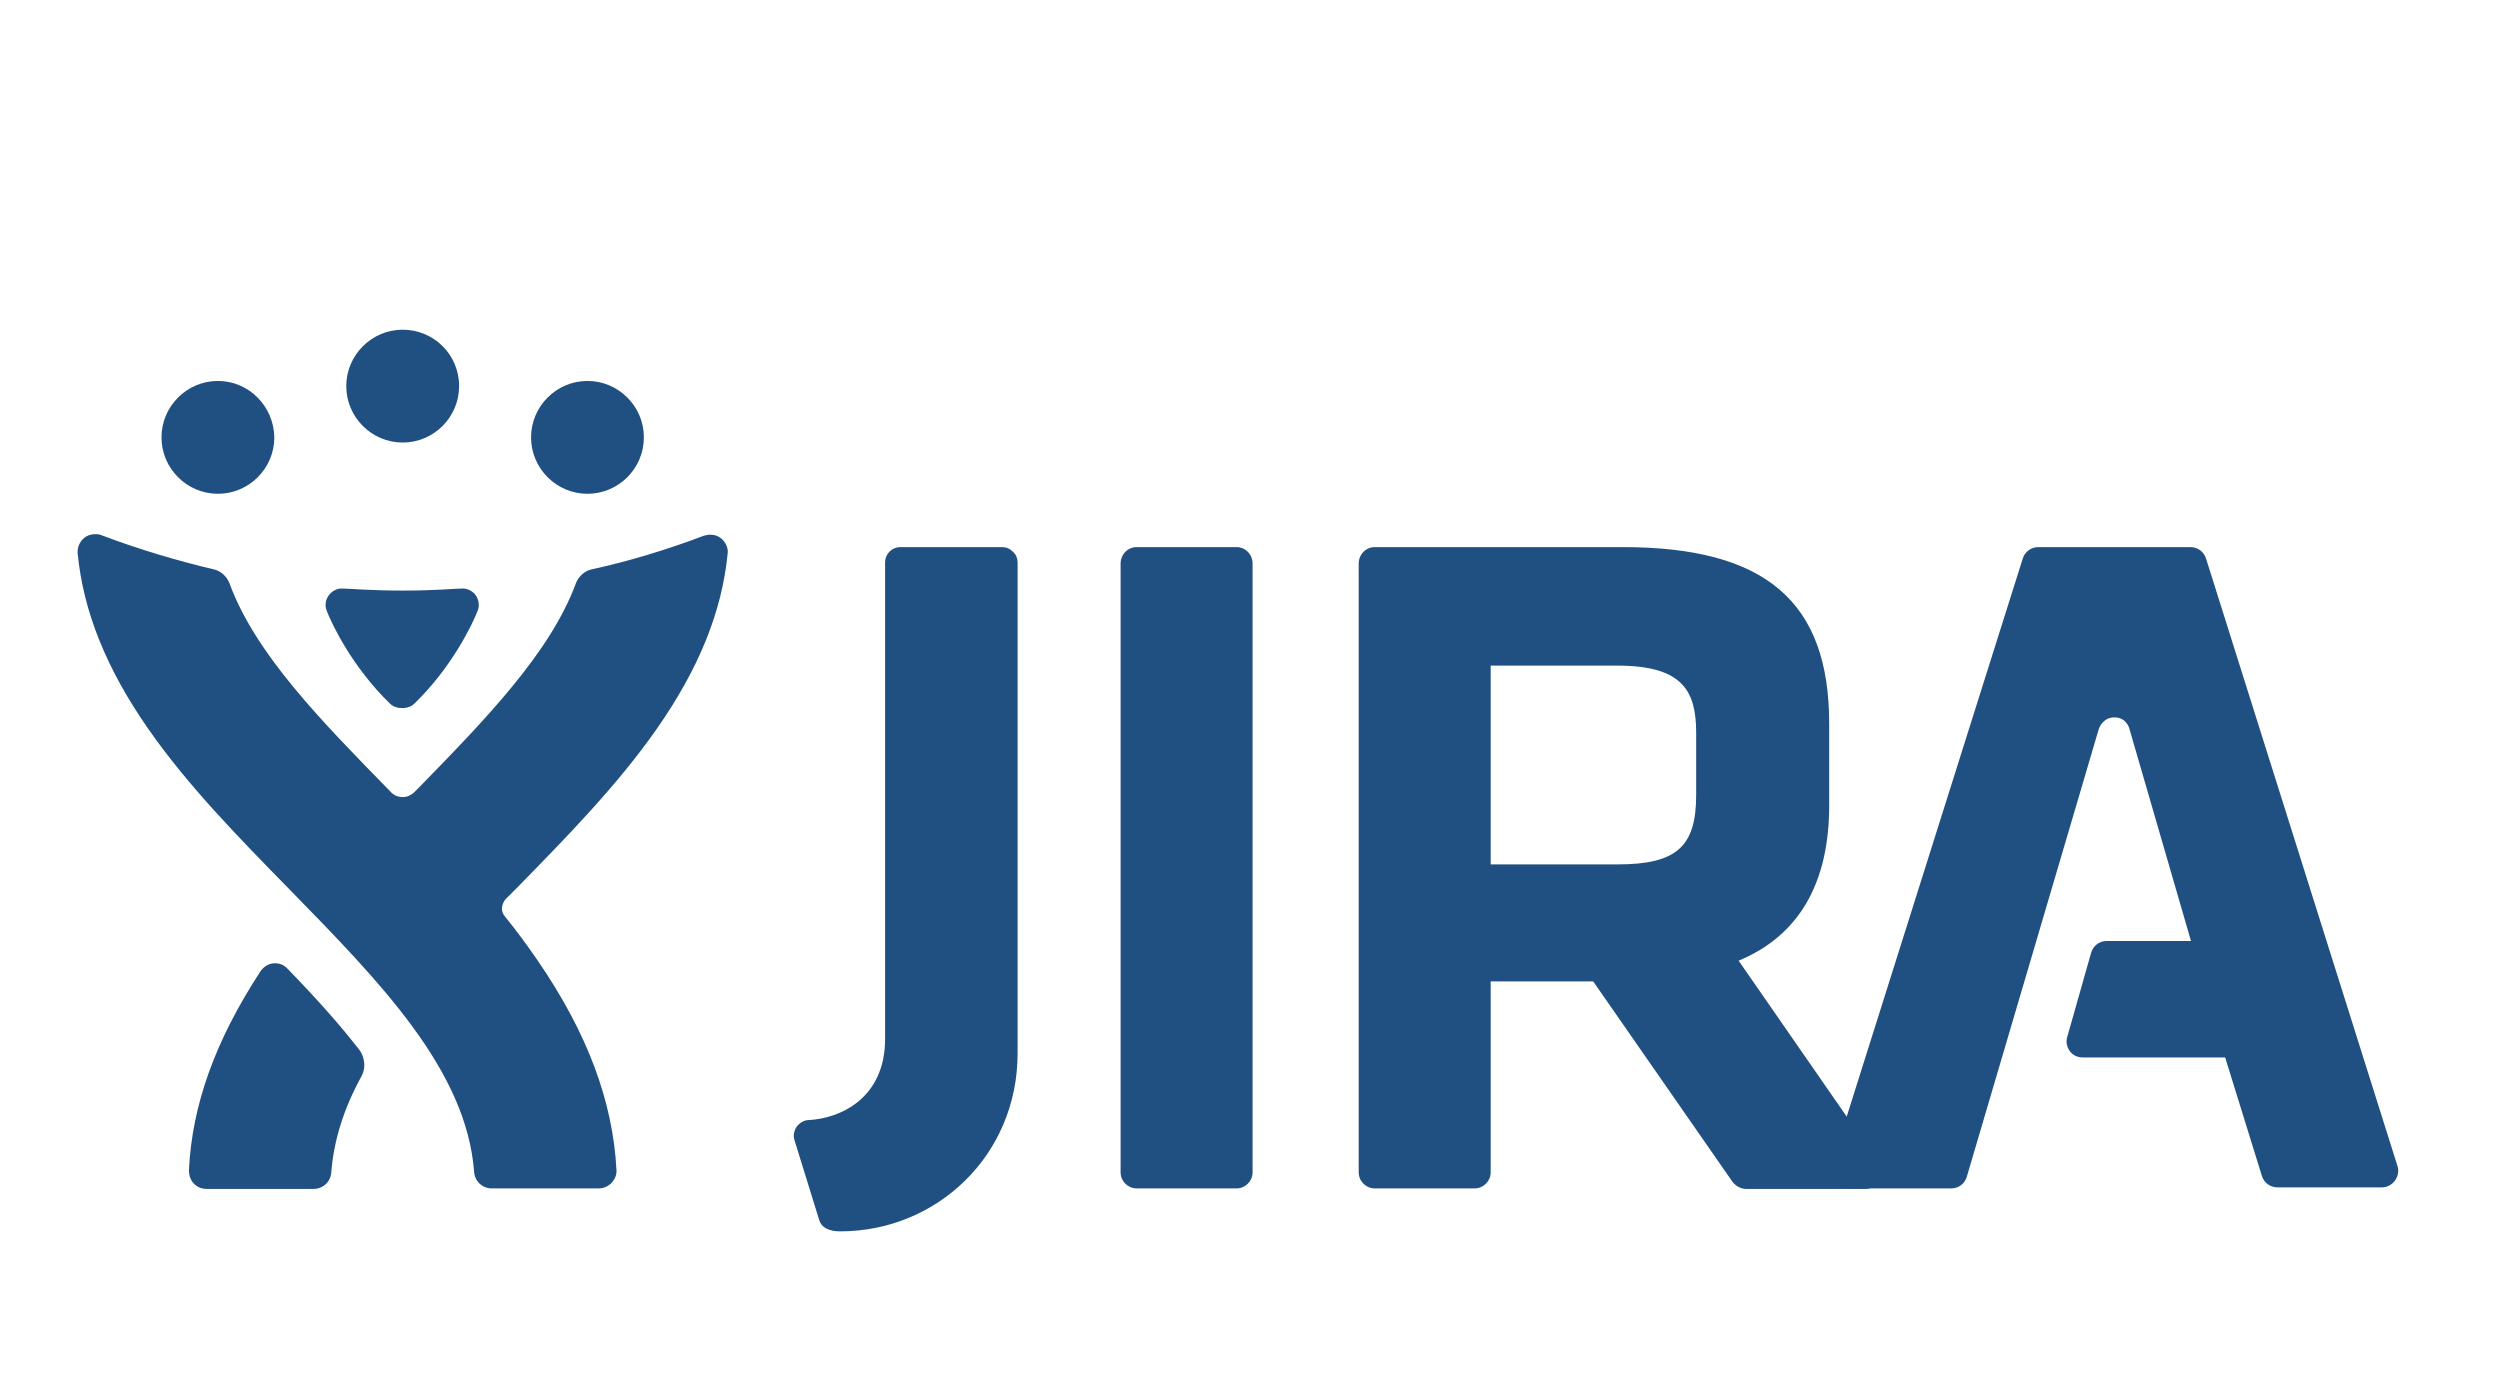
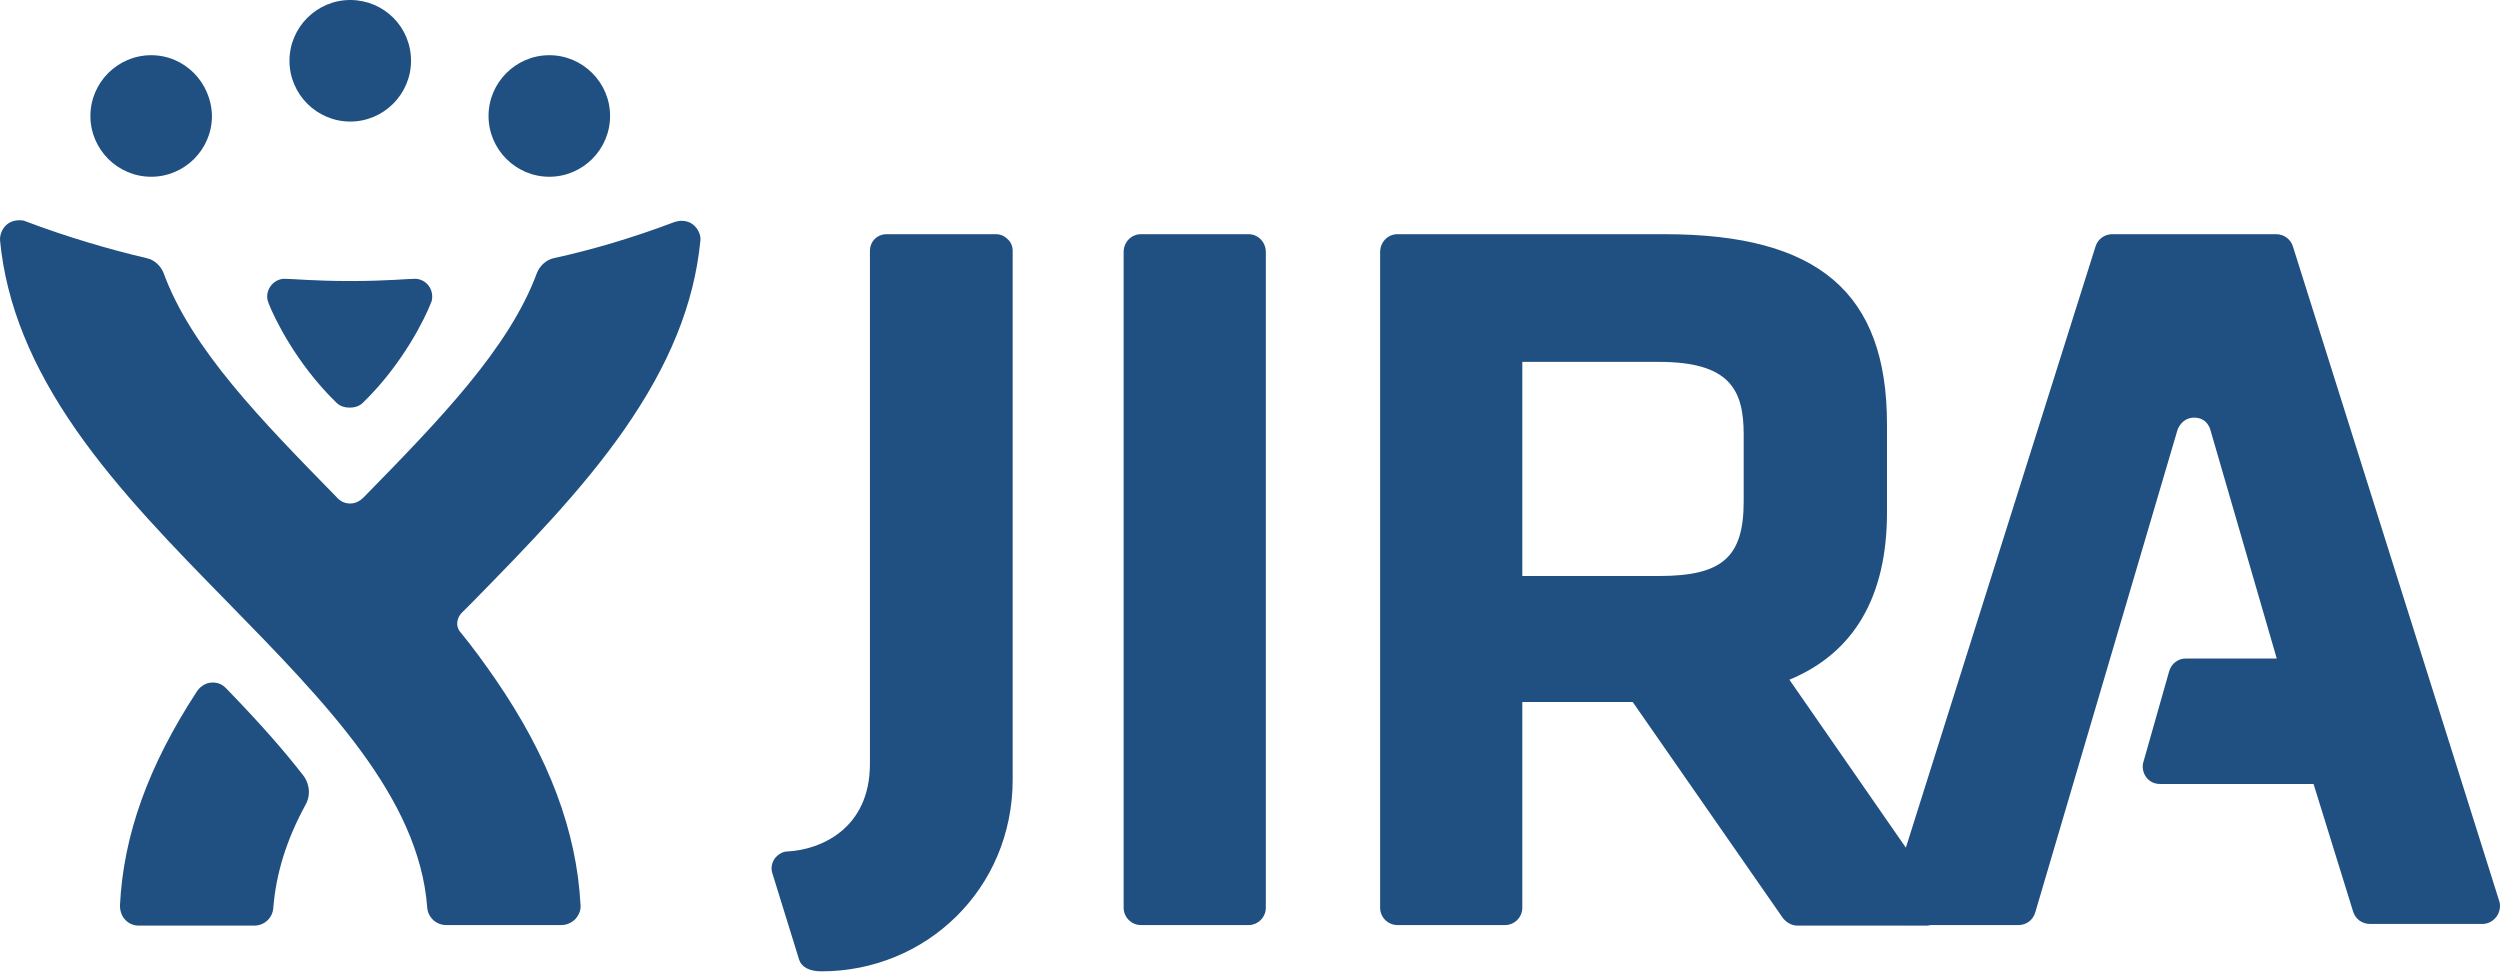
- <svg xmlns="http://www.w3.org/2000/svg" id="JIRA_-_Blue" viewBox="61 -48.7 483 267.7">
-   <path d="M299.9 57h-19.3c-1.7 0-3.1 1.4-3.1 3.2v117.6c0 1.7 1.4 3.1 3.1 3.1h19.3c1.7 0 3.1-1.4 3.1-3.1V60.2c0-1.8-1.4-3.2-3.1-3.2zM423.8 175.7l-26.9-38.8c11.6-4.8 17.5-14.9 17.5-30V91.1c0-23.6-12.3-34.1-39.9-34.1h-47.9c-1.7 0-3.1 1.4-3.1 3.2v117.6c0 1.7 1.4 3.1 3.1 3.1h19.3c1.7 0 3.1-1.4 3.1-3.1v-36.9h19.8l26.9 38.7c.6.8 1.6 1.4 2.6 1.4h23.1c1.7 0 3.1-1.4 3.1-3.1 0-.9-.3-1.6-.7-2.2zM349 79.9h24.5c12.7 0 15.2 5 15.2 13v12c0 10-3.8 13.4-15.2 13.4H349V79.9z" fill="#205081" />
-   <path d="M487.2 59.2c-.4-1.3-1.6-2.2-3-2.2h-29.4c-1.4 0-2.6.9-3 2.2l-37.1 117.6c-.3 1-.1 2 .5 2.8.6.8 1.5 1.3 2.5 1.3H438c1.4 0 2.6-.9 3-2.3l25.5-86.5s.7-2.2 3-2.2c2.4 0 2.9 2.2 2.9 2.2l11.9 41H468c-1.4 0-2.6.9-3 2.3l-4.6 16.2c-.3.9-.1 2 .5 2.8.6.8 1.5 1.2 2.5 1.2h27.5l7.1 22.9c.4 1.3 1.6 2.2 3 2.2h20.2c1 0 1.9-.5 2.5-1.3.6-.8.8-1.9.5-2.8l-37-117.4zM254.6 57H235c-1.7 0-3 1.3-3 3v92c0 11.6-8.8 15.4-14.8 15.7-.8 0-1.7.5-2.3 1.3-.5.8-.7 1.7-.4 2.6l4.8 15.5c.4 1.3 1.8 2.1 4 2.1 18.7 0 34.3-14.7 34.3-34.4V60c0-.8-.3-1.6-.9-2.1-.6-.6-1.3-.9-2.1-.9zM103.1 24.9c-6 0-10.9 4.9-10.9 10.9s4.9 10.9 10.9 10.9S114 41.8 114 35.8c-.1-6-4.9-10.9-10.9-10.9zM174.5 24.9c-6 0-10.9 4.9-10.9 10.9s4.9 10.9 10.9 10.9 10.9-4.9 10.9-10.9-4.9-10.9-10.9-10.9z" fill="#205081" />
-   <g>
-     <path d="M138.8 15c-6 0-10.9 4.9-10.9 10.9s4.9 10.9 10.9 10.9 10.9-4.9 10.9-10.9c0-6.1-4.9-10.9-10.9-10.9z" fill="#205081" />
-   </g>
-   <g>
-     <path d="M200.3 55.3c-.6-.5-1.3-.7-2.1-.7-.4 0-.8.1-1.2.2-7.4 2.8-14.8 5-21.7 6.5-1.4.3-2.5 1.4-3 2.6-5 13.6-17.7 26.6-31 40.2-.5.5-1.3 1.2-2.5 1.2s-2-.6-2.5-1.2c-13.3-13.6-26-26.5-31-40.2-.5-1.2-1.6-2.3-3-2.6-6.8-1.6-14.3-3.8-21.7-6.6-.4-.2-.8-.2-1.2-.2-.7 0-1.5.2-2.1.7-.9.7-1.4 1.9-1.3 3 1.1 11.3 5.6 22.4 13.7 34 7.6 10.9 17.5 21 27.1 30.8 17.6 18 34.3 35 35.8 54.7.1 1.8 1.6 3.2 3.4 3.2h20.7c.9 0 1.8-.4 2.5-1.1.6-.7 1-1.6.9-2.5-.7-13.2-5.6-26.4-15.2-40.4-2-2.9-4.1-5.8-6.4-8.6-.9-1.1-.5-2.5.2-3.3l2.1-2.1c9.6-9.8 19.5-19.9 27.1-30.8 8.1-11.6 12.6-22.6 13.7-34 .1-.9-.4-2.1-1.3-2.8zM116.5 138.4c-.5-.5-1.2-1-2.4-1-1.5 0-2.5 1.1-2.8 1.6-8.7 13.3-13.2 25.8-13.8 38.4 0 .9.3 1.9.9 2.5.6.7 1.5 1.1 2.5 1.1h20.7c1.8 0 3.3-1.4 3.4-3.2.5-6.1 2.3-12.1 5.8-18.5 1.2-2.2.3-4.3-.4-5.2-3.5-4.5-7.6-9.2-13.9-15.7z" fill="#205081" />
-     <path d="M138.8 65.4c6.5 0 10.3-.4 11.6-.4 1.6 0 3.1 1.3 3.1 3.2 0 .5-.1.9-.3 1.3-.9 2.3-4.8 10.6-12.1 17.7-.8.8-1.8.9-2.4.9-.6 0-1.6-.1-2.4-.9-7.3-7.1-11.2-15.4-12.1-17.7-.1-.3-.3-.7-.3-1.3 0-1.8 1.5-3.2 3.1-3.2 1.5 0 5.3.4 11.8.4z" fill="#205081" />
+ <svg xmlns="http://www.w3.org/2000/svg" viewBox="61 -48.7 448.35 174.2" width="448.35" height="174.2">
+   <path d="M284.913-6.7h-19.3c-1.7 0-3.1 1.4-3.1 3.2v117.6c0 1.7 1.4 3.1 3.1 3.1h19.3c1.7 0 3.1-1.4 3.1-3.1V-3.5c0-1.8-1.4-3.2-3.1-3.2zm123.9 118.7l-26.9-38.8c11.6-4.8 17.5-14.9 17.5-30V27.4c0-23.6-12.3-34.1-39.9-34.1h-47.9c-1.7 0-3.1 1.4-3.1 3.2v117.6c0 1.7 1.4 3.1 3.1 3.1h19.3c1.7 0 3.1-1.4 3.1-3.1V77.2h19.8l26.9 38.7c.6.8 1.6 1.4 2.6 1.4h23.1c1.7 0 3.1-1.4 3.1-3.1 0-.9-.3-1.6-.7-2.2zm-74.8-95.8h24.5c12.7 0 15.2 5 15.2 13v12c0 10-3.8 13.4-15.2 13.4h-24.5z" fill="#205081" />
+   <path d="M472.213-4.5c-.4-1.3-1.6-2.2-3-2.2h-29.4c-1.4 0-2.6.9-3 2.2l-37.1 117.6c-.3 1-.1 2 .5 2.8.6.8 1.5 1.3 2.5 1.3h20.3c1.4 0 2.6-.9 3-2.3l25.5-86.5s.7-2.2 3-2.2c2.4 0 2.9 2.2 2.9 2.2l11.9 41h-16.3c-1.4 0-2.6.9-3 2.3l-4.6 16.2c-.3.9-.1 2 .5 2.8.6.8 1.5 1.2 2.5 1.2h27.5l7.1 22.9c.4 1.3 1.6 2.2 3 2.2h20.2c1 0 1.9-.5 2.5-1.3.6-.8.8-1.9.5-2.8zm-232.6-2.2h-19.6c-1.7 0-3 1.3-3 3v92c0 11.6-8.8 15.4-14.8 15.7-.8 0-1.7.5-2.3 1.3-.5.8-.7 1.7-.4 2.6l4.8 15.5c.4 1.3 1.8 2.1 4 2.1 18.7 0 34.3-14.7 34.3-34.4V-3.7c0-.8-.3-1.6-.9-2.1-.6-.6-1.3-.9-2.1-.9zm-151.5-32.1c-6 0-10.9 4.9-10.9 10.9s4.9 10.9 10.9 10.9 10.9-4.9 10.9-10.9c-.1-6-4.9-10.9-10.9-10.9zm71.4 0c-6 0-10.9 4.9-10.9 10.9s4.9 10.9 10.9 10.9 10.9-4.9 10.9-10.9-4.9-10.9-10.9-10.9zm-35.7-9.9c-6 0-10.9 4.9-10.9 10.9s4.9 10.9 10.9 10.9 10.9-4.9 10.9-10.9c0-6.1-4.9-10.9-10.9-10.9z" fill="#205081" />
+   <g fill="#205081">
+     <path d="M185.313-8.4c-.6-.5-1.3-.7-2.1-.7-.4 0-.8.1-1.2.2-7.4 2.8-14.8 5-21.7 6.5-1.4.3-2.5 1.4-3 2.6-5 13.6-17.7 26.6-31 40.2-.5.5-1.3 1.2-2.5 1.2s-2-.6-2.5-1.2c-13.3-13.6-26-26.5-31-40.2-.5-1.2-1.6-2.3-3-2.6-6.8-1.6-14.3-3.8-21.7-6.6-.4-.2-.8-.2-1.2-.2-.7 0-1.5.2-2.1.7-.9.7-1.4 1.9-1.3 3 1.1 11.3 5.6 22.4 13.7 34 7.6 10.9 17.5 21 27.1 30.8 17.6 18 34.3 35 35.8 54.7.1 1.8 1.6 3.2 3.4 3.2h20.7c.9 0 1.8-.4 2.5-1.1.6-.7 1-1.6.9-2.5-.7-13.2-5.6-26.4-15.2-40.4-2-2.9-4.1-5.8-6.4-8.6-.9-1.1-.5-2.5.2-3.3l2.1-2.1c9.6-9.8 19.5-19.9 27.1-30.8 8.1-11.6 12.6-22.6 13.7-34 .1-.9-.4-2.1-1.3-2.8zm-83.8 83.1c-.5-.5-1.2-1-2.4-1-1.5 0-2.5 1.1-2.8 1.6-8.7 13.3-13.2 25.8-13.8 38.4 0 .9.3 1.9.9 2.5.6.7 1.5 1.1 2.5 1.1h20.7c1.8 0 3.3-1.4 3.4-3.2.5-6.1 2.3-12.1 5.8-18.5 1.2-2.2.3-4.3-.4-5.2-3.5-4.5-7.6-9.2-13.9-15.7z" />
+     <path d="M123.813 1.7c6.5 0 10.3-.4 11.6-.4 1.6 0 3.1 1.3 3.1 3.2 0 .5-.1.9-.3 1.3-.9 2.3-4.8 10.6-12.1 17.7-.8.8-1.8.9-2.4.9-.6 0-1.6-.1-2.4-.9-7.3-7.1-11.2-15.4-12.1-17.7-.1-.3-.3-.7-.3-1.3 0-1.8 1.5-3.2 3.1-3.2 1.5 0 5.3.4 11.8.4z" />
  </g>
</svg>
